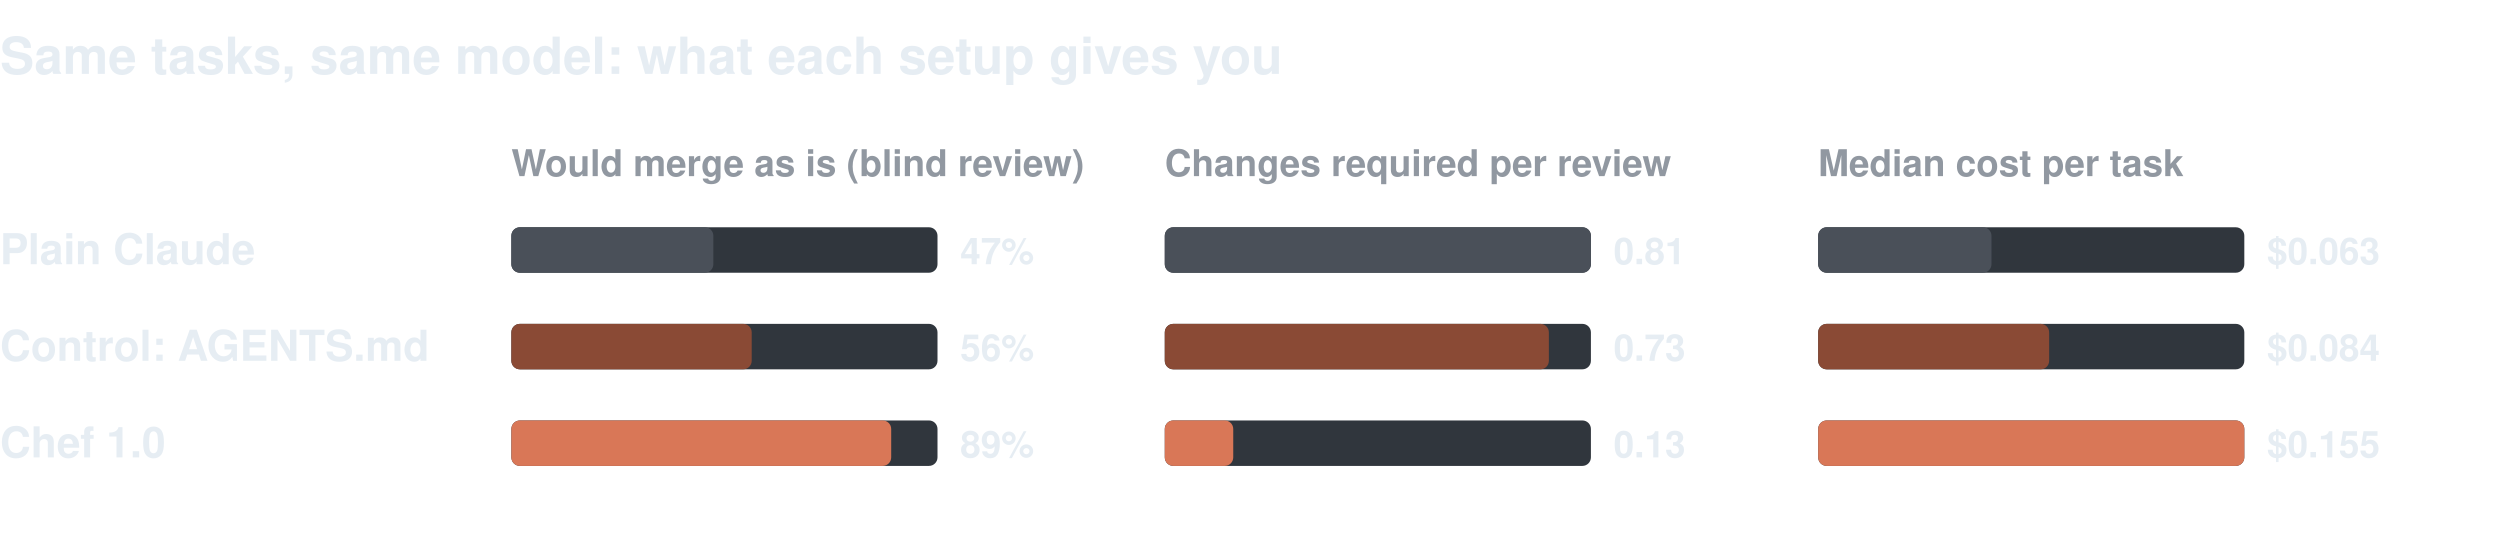
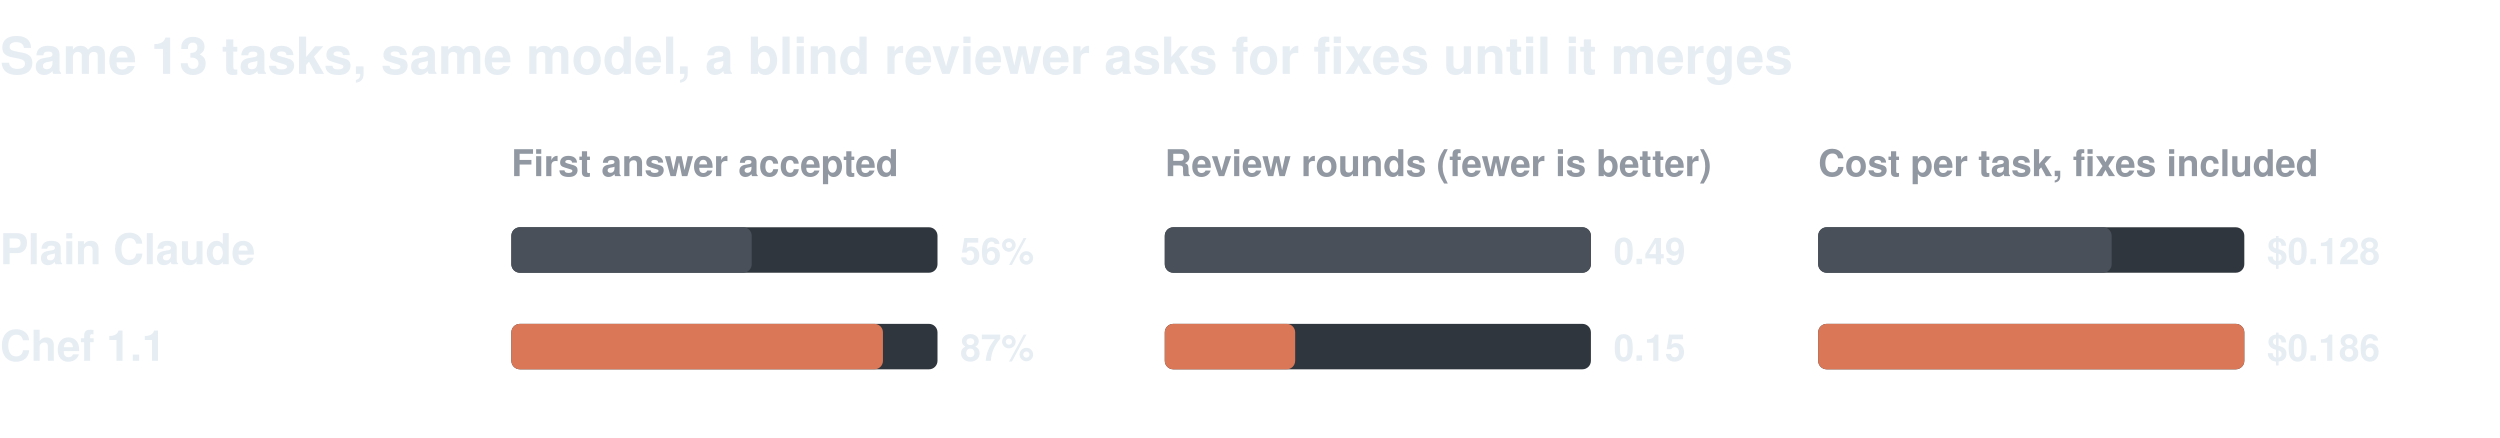
- <svg xmlns="http://www.w3.org/2000/svg" width="880" height="188" viewBox="0 0 880 188" role="img" aria-label="Plain Claude: merged as is 47%, 0.81 changes required per review, median cost $0.063 per task; Control: AGENTS.md: merged as is 56%, 0.73 changes required per review, median cost $0.084 per task; Chef 1.0: merged as is 89%, 0.13 changes required per review, median cost $0.155 per task">
-   <text x="0.0" y="26.0" fill="#E6EDF3" font-family="-apple-system, BlinkMacSystemFont, 'Segoe UI', Helvetica, Arial, sans-serif" font-size="18" font-weight="600" text-anchor="start">Same tasks, same model: what each setup gives you</text>
-   <text x="180.0" y="62.0" fill="#9198A1" font-family="-apple-system, BlinkMacSystemFont, 'Segoe UI', Helvetica, Arial, sans-serif" font-size="13" font-weight="600" text-anchor="start">Would merge as is (blind review)</text>
-   <text x="410.0" y="62.0" fill="#9198A1" font-family="-apple-system, BlinkMacSystemFont, 'Segoe UI', Helvetica, Arial, sans-serif" font-size="13" font-weight="600" text-anchor="start">Changes required per review</text>
-   <text x="640.0" y="62.0" fill="#9198A1" font-family="-apple-system, BlinkMacSystemFont, 'Segoe UI', Helvetica, Arial, sans-serif" font-size="13" font-weight="600" text-anchor="start">Median cost per task</text>
+ <svg xmlns="http://www.w3.org/2000/svg" width="880" height="154" viewBox="0 0 880 154" role="img" aria-label="Plain Claude: first answer accepted 56%, 0.49 review rounds per task, $0.128 per task with fixes; Chef 1.1: first answer accepted 87%, 0.15 review rounds per task, $0.186 per task with fixes">
+   <text x="0.0" y="26.0" fill="#E6EDF3" font-family="-apple-system, BlinkMacSystemFont, 'Segoe UI', Helvetica, Arial, sans-serif" font-size="18" font-weight="600" text-anchor="start">Same 13 tasks, same model, a blind reviewer asks for fixes until it merges</text>
+   <text x="180.0" y="62.0" fill="#9198A1" font-family="-apple-system, BlinkMacSystemFont, 'Segoe UI', Helvetica, Arial, sans-serif" font-size="13" font-weight="600" text-anchor="start">First answer accepted</text>
+   <text x="410.0" y="62.0" fill="#9198A1" font-family="-apple-system, BlinkMacSystemFont, 'Segoe UI', Helvetica, Arial, sans-serif" font-size="13" font-weight="600" text-anchor="start">Review rounds (fewer is better)</text>
+   <text x="640.0" y="62.0" fill="#9198A1" font-family="-apple-system, BlinkMacSystemFont, 'Segoe UI', Helvetica, Arial, sans-serif" font-size="13" font-weight="600" text-anchor="start">Cost per task, fixes included</text>
  <text x="0.0" y="93.0" fill="#E6EDF3" font-family="-apple-system, BlinkMacSystemFont, 'Segoe UI', Helvetica, Arial, sans-serif" font-size="15" font-weight="600" text-anchor="start">Plain Claude</text>
  <rect x="180.0" y="80.0" width="150.0" height="16.0" rx="3" fill="#30363D" />
-   <rect x="180.0" y="80.0" width="71.1" height="16.0" rx="3" fill="#4A5059" />
-   <text x="338.0" y="93.0" fill="#E6EDF3" font-family="-apple-system, BlinkMacSystemFont, 'Segoe UI', Helvetica, Arial, sans-serif" font-size="13" font-weight="600" text-anchor="start">47%</text>
+   <rect x="180.0" y="80.0" width="84.6" height="16.0" rx="3" fill="#4A5059" />
+   <text x="338.0" y="93.0" fill="#E6EDF3" font-family="-apple-system, BlinkMacSystemFont, 'Segoe UI', Helvetica, Arial, sans-serif" font-size="13" font-weight="600" text-anchor="start">56%</text>
  <rect x="410.0" y="80.0" width="150.0" height="16.0" rx="3" fill="#30363D" />
  <rect x="410.0" y="80.0" width="150.0" height="16.0" rx="3" fill="#4A5059" />
-   <text x="568.0" y="93.0" fill="#E6EDF3" font-family="-apple-system, BlinkMacSystemFont, 'Segoe UI', Helvetica, Arial, sans-serif" font-size="13" font-weight="600" text-anchor="start">0.81</text>
+   <text x="568.0" y="93.0" fill="#E6EDF3" font-family="-apple-system, BlinkMacSystemFont, 'Segoe UI', Helvetica, Arial, sans-serif" font-size="13" font-weight="600" text-anchor="start">0.49</text>
  <rect x="640.0" y="80.0" width="150.0" height="16.0" rx="3" fill="#30363D" />
-   <rect x="640.0" y="80.0" width="61.0" height="16.0" rx="3" fill="#4A5059" />
-   <text x="798.0" y="93.0" fill="#E6EDF3" font-family="-apple-system, BlinkMacSystemFont, 'Segoe UI', Helvetica, Arial, sans-serif" font-size="13" font-weight="600" text-anchor="start">$0.063</text>
-   <text x="0.0" y="127.0" fill="#E6EDF3" font-family="-apple-system, BlinkMacSystemFont, 'Segoe UI', Helvetica, Arial, sans-serif" font-size="15" font-weight="600" text-anchor="start">Control: AGENTS.md</text>
+   <rect x="640.0" y="80.0" width="103.3" height="16.0" rx="3" fill="#4A5059" />
+   <text x="798.0" y="93.0" fill="#E6EDF3" font-family="-apple-system, BlinkMacSystemFont, 'Segoe UI', Helvetica, Arial, sans-serif" font-size="13" font-weight="600" text-anchor="start">$0.128</text>
+   <text x="0.0" y="127.0" fill="#E6EDF3" font-family="-apple-system, BlinkMacSystemFont, 'Segoe UI', Helvetica, Arial, sans-serif" font-size="15" font-weight="600" text-anchor="start">Chef 1.1</text>
  <rect x="180.0" y="114.0" width="150.0" height="16.0" rx="3" fill="#30363D" />
-   <rect x="180.0" y="114.0" width="84.6" height="16.0" rx="3" fill="#8A4A35" />
-   <text x="338.0" y="127.0" fill="#E6EDF3" font-family="-apple-system, BlinkMacSystemFont, 'Segoe UI', Helvetica, Arial, sans-serif" font-size="13" font-weight="600" text-anchor="start">56%</text>
+   <rect x="180.0" y="114.0" width="130.8" height="16.0" rx="3" fill="#D97757" />
+   <text x="338.0" y="127.0" fill="#E6EDF3" font-family="-apple-system, BlinkMacSystemFont, 'Segoe UI', Helvetica, Arial, sans-serif" font-size="13" font-weight="600" text-anchor="start">87%</text>
  <rect x="410.0" y="114.0" width="150.0" height="16.0" rx="3" fill="#30363D" />
-   <rect x="410.0" y="114.0" width="135.2" height="16.0" rx="3" fill="#8A4A35" />
-   <text x="568.0" y="127.0" fill="#E6EDF3" font-family="-apple-system, BlinkMacSystemFont, 'Segoe UI', Helvetica, Arial, sans-serif" font-size="13" font-weight="600" text-anchor="start">0.73</text>
+   <rect x="410.0" y="114.0" width="45.9" height="16.0" rx="3" fill="#D97757" />
+   <text x="568.0" y="127.0" fill="#E6EDF3" font-family="-apple-system, BlinkMacSystemFont, 'Segoe UI', Helvetica, Arial, sans-serif" font-size="13" font-weight="600" text-anchor="start">0.15</text>
  <rect x="640.0" y="114.0" width="150.0" height="16.0" rx="3" fill="#30363D" />
-   <rect x="640.0" y="114.0" width="81.3" height="16.0" rx="3" fill="#8A4A35" />
-   <text x="798.0" y="127.0" fill="#E6EDF3" font-family="-apple-system, BlinkMacSystemFont, 'Segoe UI', Helvetica, Arial, sans-serif" font-size="13" font-weight="600" text-anchor="start">$0.084</text>
-   <text x="0.0" y="161.0" fill="#E6EDF3" font-family="-apple-system, BlinkMacSystemFont, 'Segoe UI', Helvetica, Arial, sans-serif" font-size="15" font-weight="600" text-anchor="start">Chef 1.0</text>
-   <rect x="180.0" y="148.0" width="150.0" height="16.0" rx="3" fill="#30363D" />
-   <rect x="180.0" y="148.0" width="133.7" height="16.0" rx="3" fill="#D97757" />
-   <text x="338.0" y="161.0" fill="#E6EDF3" font-family="-apple-system, BlinkMacSystemFont, 'Segoe UI', Helvetica, Arial, sans-serif" font-size="13" font-weight="600" text-anchor="start">89%</text>
-   <rect x="410.0" y="148.0" width="150.0" height="16.0" rx="3" fill="#30363D" />
-   <rect x="410.0" y="148.0" width="24.1" height="16.0" rx="3" fill="#D97757" />
-   <text x="568.0" y="161.0" fill="#E6EDF3" font-family="-apple-system, BlinkMacSystemFont, 'Segoe UI', Helvetica, Arial, sans-serif" font-size="13" font-weight="600" text-anchor="start">0.13</text>
-   <rect x="640.0" y="148.0" width="150.0" height="16.0" rx="3" fill="#30363D" />
-   <rect x="640.0" y="148.0" width="150.0" height="16.0" rx="3" fill="#D97757" />
-   <text x="798.0" y="161.0" fill="#E6EDF3" font-family="-apple-system, BlinkMacSystemFont, 'Segoe UI', Helvetica, Arial, sans-serif" font-size="13" font-weight="600" text-anchor="start">$0.155</text>
+   <rect x="640.0" y="114.0" width="150.0" height="16.0" rx="3" fill="#D97757" />
+   <text x="798.0" y="127.0" fill="#E6EDF3" font-family="-apple-system, BlinkMacSystemFont, 'Segoe UI', Helvetica, Arial, sans-serif" font-size="13" font-weight="600" text-anchor="start">$0.186</text>
</svg>
